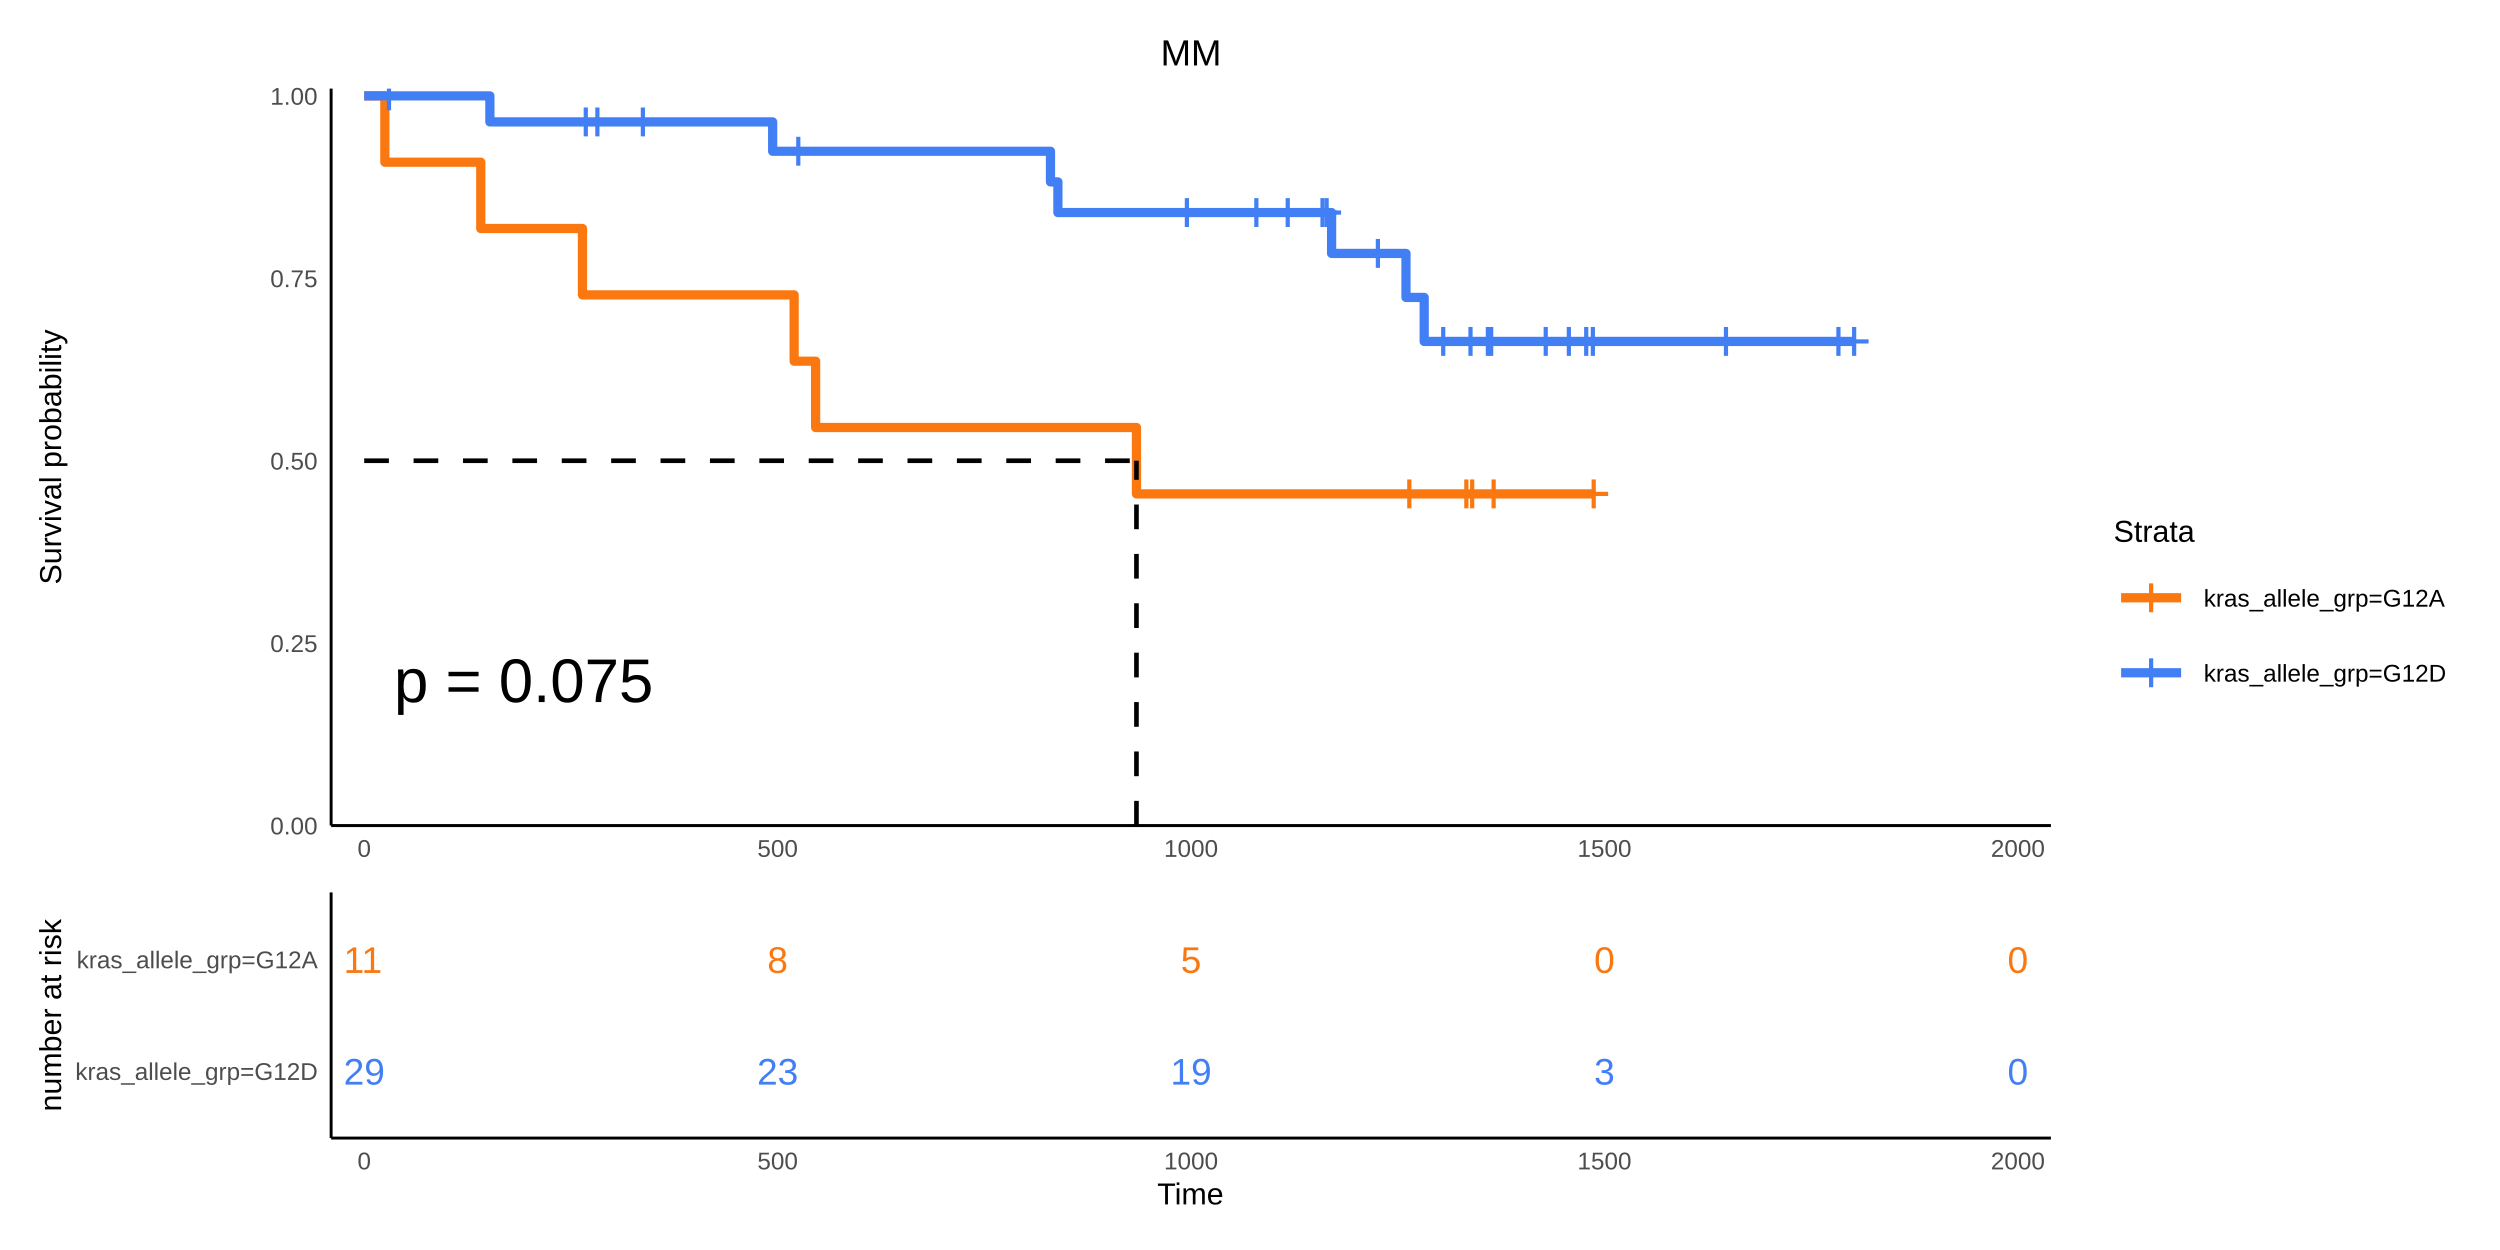
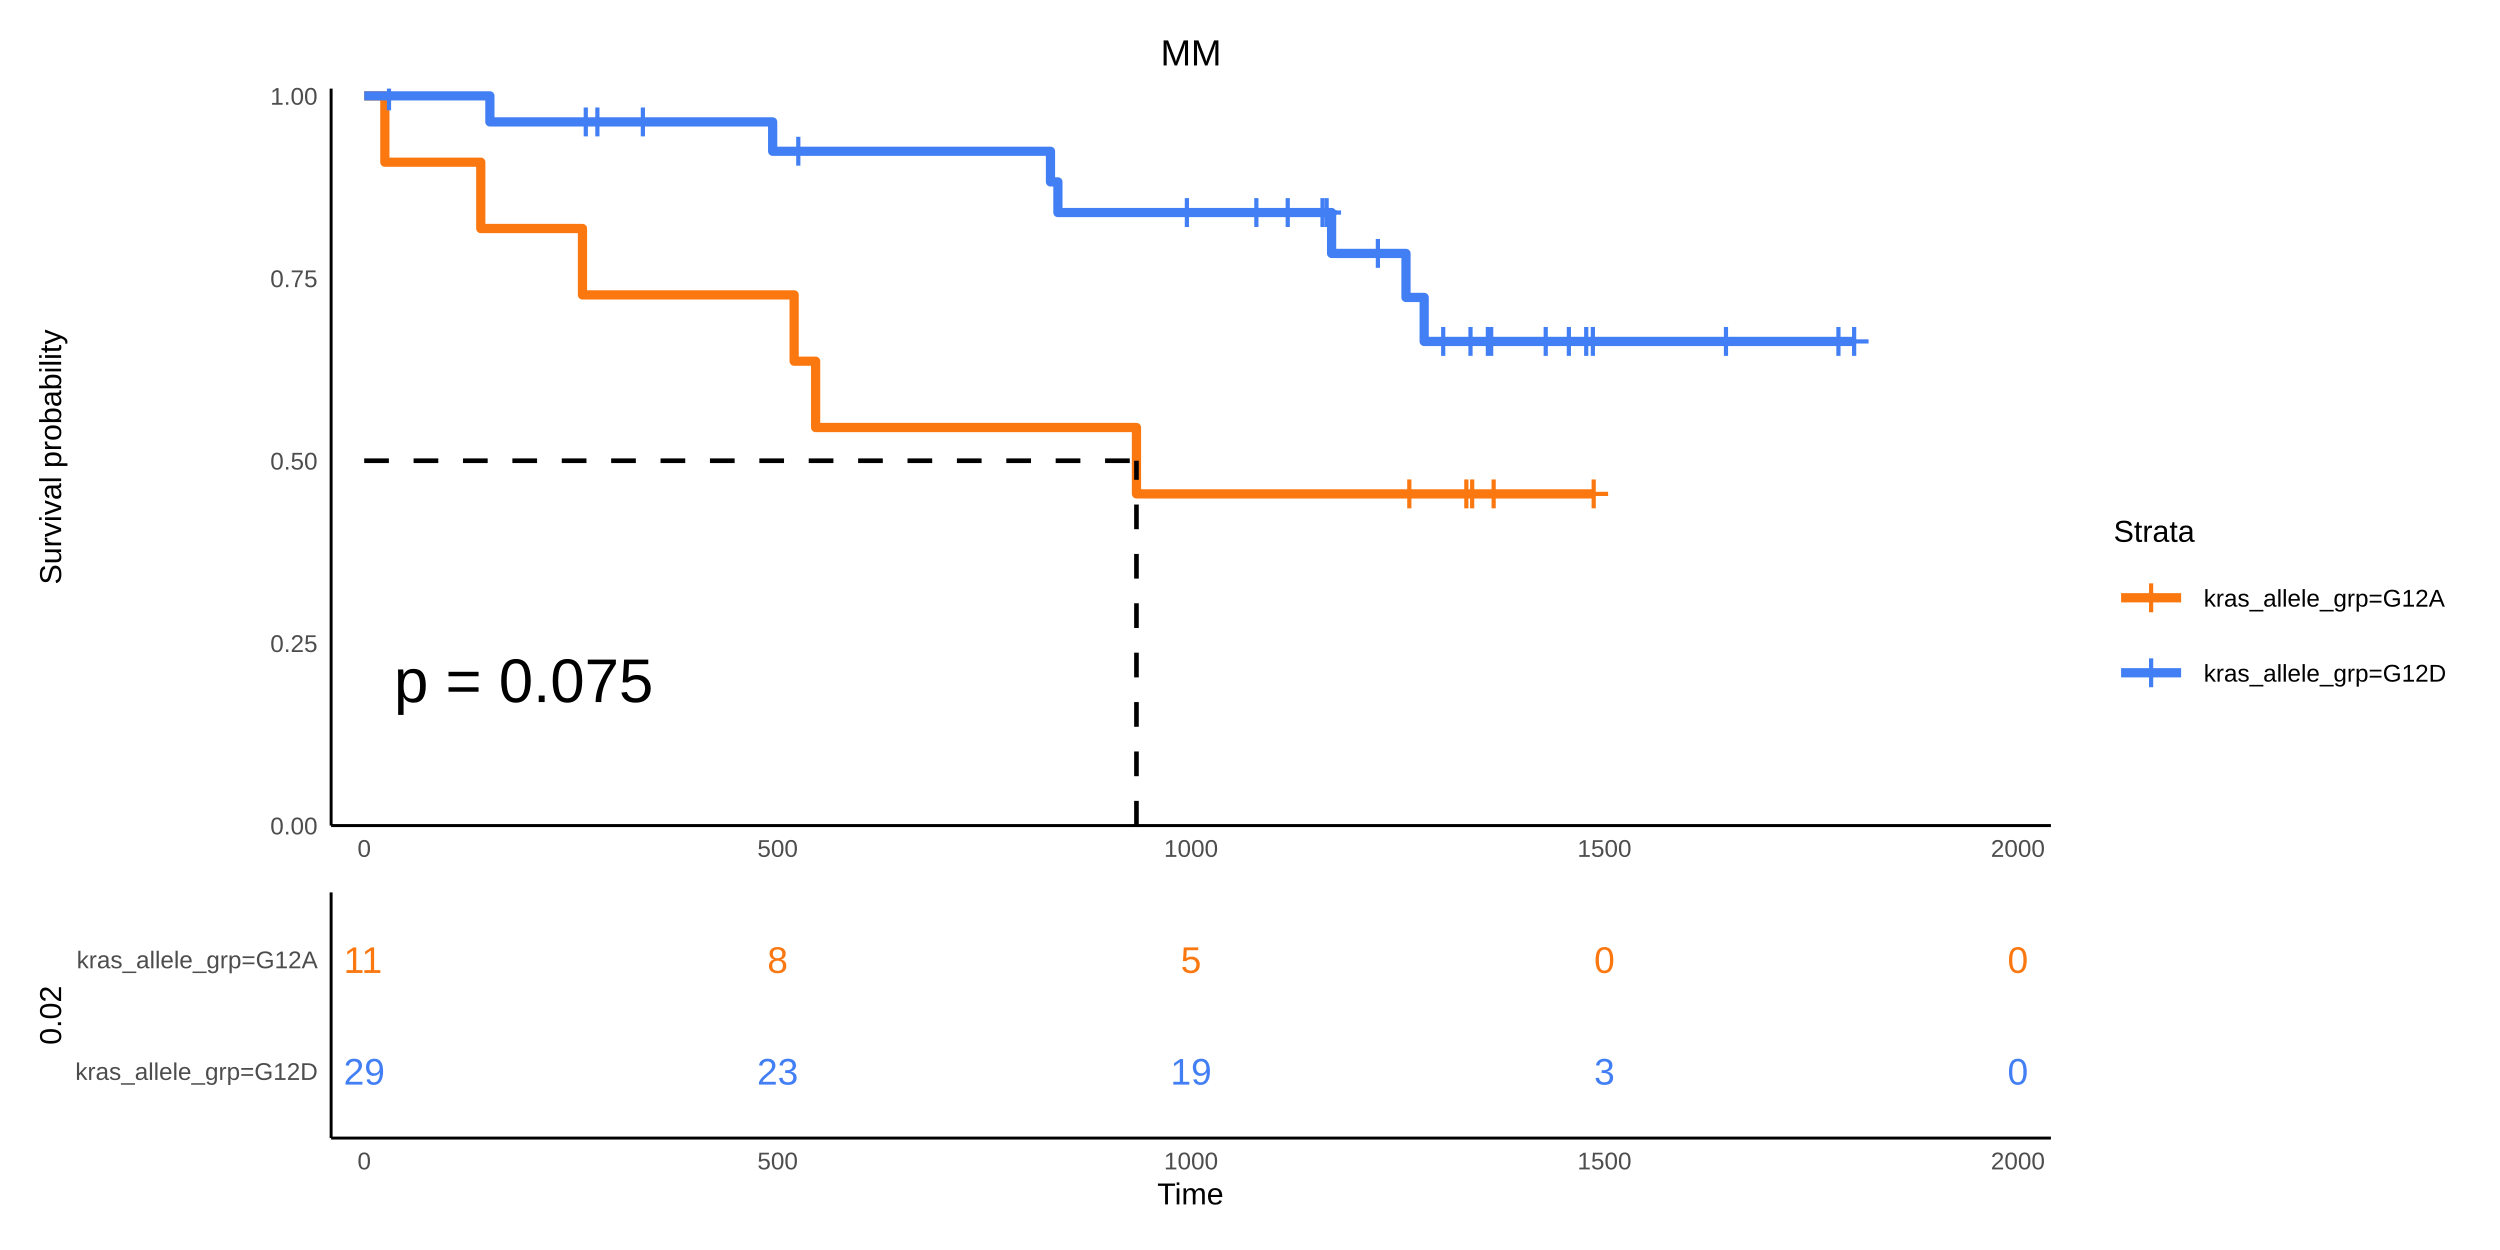
<svg xmlns="http://www.w3.org/2000/svg" viewBox="0 0 576.00 288.00">
  <defs>
    <style type="text/css">
    line, polyline, polygon, path, rect, circle {
      fill: none;
      stroke: #000000;
      stroke-linecap: round;
      stroke-linejoin: round;
      stroke-miterlimit: 10.00;
    }
  </style>
  </defs>
  <rect width="100%" height="100%" style="stroke: none; fill: #FFFFFF;" />
  <rect x="0.00" y="0.00" width="576.00" height="288.00" style="stroke-width: 1.07; stroke: #FFFFFF; fill: #FFFFFF;" />
  <defs>
    <clipPath id="cpNS40OHw1NzAuNTJ8MjAyLjEzfDUuNDg=">
      <rect x="5.48" y="5.48" width="565.04" height="196.65" />
    </clipPath>
  </defs>
  <rect x="5.48" y="5.48" width="565.04" height="196.65" style="stroke-width: 0.68; stroke: #FFFFFF; fill: #FFFFFF;" clip-path="url(#cpNS40OHw1NzAuNTJ8MjAyLjEzfDUuNDg=)" />
  <defs>
    <clipPath id="cpMC4wMHw1NzYuMDB8Mjg4LjAwfDAuMDA=">
      <rect x="0.00" y="0.00" width="576.00" height="288.00" />
    </clipPath>
  </defs>
  <defs>
    <clipPath id="cpNzYuMjl8NDcyLjUzfDE5MC4yMXwyMC40MQ==">
      <rect x="76.29" y="20.41" width="396.24" height="169.80" />
    </clipPath>
  </defs>
  <rect x="76.29" y="20.41" width="396.24" height="169.80" style="stroke-width: 0.68; stroke: none; fill: #FFFFFF;" clip-path="url(#cpNzYuMjl8NDcyLjUzfDE5MC4yMXwyMC40MQ==)" />
  <polyline points="83.91,22.09 88.67,22.09 88.67,37.37 110.77,37.37 110.77,52.65 134.20,52.65 134.20,67.94 182.97,67.94 182.97,83.22 187.92,83.22 187.92,98.50 261.84,98.50 261.84,113.79 324.70,113.79 324.70,113.79 337.85,113.79 337.85,113.79 339.18,113.79 339.18,113.79 344.13,113.79 344.13,113.79 367.18,113.79 367.18,113.79 " style="stroke-width: 2.13; stroke: #FB7810; stroke-linecap: butt;" clip-path="url(#cpNzYuMjl8NDcyLjUzfDE5MC4yMXwyMC40MQ==)" />
  <polyline points="83.91,22.09 89.63,22.09 89.63,22.09 112.87,22.09 112.87,28.09 134.97,28.09 134.97,28.09 137.63,28.09 137.63,28.09 148.11,28.09 148.11,28.09 178.02,28.09 178.02,34.85 183.92,34.85 183.92,34.85 242.03,34.85 242.03,41.91 243.74,41.91 243.74,48.97 273.46,48.97 273.46,48.97 289.46,48.97 289.46,48.97 296.70,48.97 296.70,48.97 304.70,48.97 304.70,48.97 305.65,48.97 305.65,48.97 306.80,48.97 306.80,58.39 317.46,58.39 317.46,58.39 323.94,58.39 323.94,68.53 328.13,68.53 328.13,78.67 332.51,78.67 332.51,78.67 338.80,78.67 338.80,78.67 342.80,78.67 342.80,78.67 343.56,78.67 343.56,78.67 356.14,78.67 356.14,78.67 361.47,78.67 361.47,78.67 365.47,78.67 365.47,78.67 366.99,78.67 366.99,78.67 397.66,78.67 397.66,78.67 423.57,78.67 423.57,78.67 427.19,78.67 427.19,78.67 " style="stroke-width: 2.13; stroke: #427FF5; stroke-linecap: butt;" clip-path="url(#cpNzYuMjl8NDcyLjUzfDE5MC4yMXwyMC40MQ==)" />
  <g clip-path="url(#cpNzYuMjl8NDcyLjUzfDE5MC4yMXwyMC40MQ==)">
    <text x="320.69" y="116.98" style="font-size: 13.75px; fill: #FB7810; font-family: Nimbus Sans L;" textLength="8.03px" lengthAdjust="spacingAndGlyphs">+</text>
  </g>
  <g clip-path="url(#cpNzYuMjl8NDcyLjUzfDE5MC4yMXwyMC40MQ==)">
    <text x="333.83" y="116.98" style="font-size: 13.75px; fill: #FB7810; font-family: Nimbus Sans L;" textLength="8.03px" lengthAdjust="spacingAndGlyphs">+</text>
  </g>
  <g clip-path="url(#cpNzYuMjl8NDcyLjUzfDE5MC4yMXwyMC40MQ==)">
    <text x="335.17" y="116.98" style="font-size: 13.75px; fill: #FB7810; font-family: Nimbus Sans L;" textLength="8.03px" lengthAdjust="spacingAndGlyphs">+</text>
  </g>
  <g clip-path="url(#cpNzYuMjl8NDcyLjUzfDE5MC4yMXwyMC40MQ==)">
    <text x="340.12" y="116.98" style="font-size: 13.75px; fill: #FB7810; font-family: Nimbus Sans L;" textLength="8.03px" lengthAdjust="spacingAndGlyphs">+</text>
  </g>
  <g clip-path="url(#cpNzYuMjl8NDcyLjUzfDE5MC4yMXwyMC40MQ==)">
    <text x="363.17" y="116.98" style="font-size: 13.75px; fill: #FB7810; font-family: Nimbus Sans L;" textLength="8.03px" lengthAdjust="spacingAndGlyphs">+</text>
  </g>
  <g clip-path="url(#cpNzYuMjl8NDcyLjUzfDE5MC4yMXwyMC40MQ==)">
    <text x="85.61" y="25.28" style="font-size: 13.75px; fill: #427FF5; font-family: Nimbus Sans L;" textLength="8.03px" lengthAdjust="spacingAndGlyphs">+</text>
  </g>
  <g clip-path="url(#cpNzYuMjl8NDcyLjUzfDE5MC4yMXwyMC40MQ==)">
    <text x="130.95" y="31.28" style="font-size: 13.75px; fill: #427FF5; font-family: Nimbus Sans L;" textLength="8.03px" lengthAdjust="spacingAndGlyphs">+</text>
  </g>
  <g clip-path="url(#cpNzYuMjl8NDcyLjUzfDE5MC4yMXwyMC40MQ==)">
    <text x="133.62" y="31.28" style="font-size: 13.75px; fill: #427FF5; font-family: Nimbus Sans L;" textLength="8.03px" lengthAdjust="spacingAndGlyphs">+</text>
  </g>
  <g clip-path="url(#cpNzYuMjl8NDcyLjUzfDE5MC4yMXwyMC40MQ==)">
    <text x="144.10" y="31.28" style="font-size: 13.75px; fill: #427FF5; font-family: Nimbus Sans L;" textLength="8.03px" lengthAdjust="spacingAndGlyphs">+</text>
  </g>
  <g clip-path="url(#cpNzYuMjl8NDcyLjUzfDE5MC4yMXwyMC40MQ==)">
    <text x="179.91" y="38.03" style="font-size: 13.75px; fill: #427FF5; font-family: Nimbus Sans L;" textLength="8.03px" lengthAdjust="spacingAndGlyphs">+</text>
  </g>
  <g clip-path="url(#cpNzYuMjl8NDcyLjUzfDE5MC4yMXwyMC40MQ==)">
    <text x="269.44" y="52.16" style="font-size: 13.75px; fill: #427FF5; font-family: Nimbus Sans L;" textLength="8.03px" lengthAdjust="spacingAndGlyphs">+</text>
  </g>
  <g clip-path="url(#cpNzYuMjl8NDcyLjUzfDE5MC4yMXwyMC40MQ==)">
    <text x="285.45" y="52.16" style="font-size: 13.75px; fill: #427FF5; font-family: Nimbus Sans L;" textLength="8.03px" lengthAdjust="spacingAndGlyphs">+</text>
  </g>
  <g clip-path="url(#cpNzYuMjl8NDcyLjUzfDE5MC4yMXwyMC40MQ==)">
    <text x="292.68" y="52.16" style="font-size: 13.75px; fill: #427FF5; font-family: Nimbus Sans L;" textLength="8.03px" lengthAdjust="spacingAndGlyphs">+</text>
  </g>
  <g clip-path="url(#cpNzYuMjl8NDcyLjUzfDE5MC4yMXwyMC40MQ==)">
    <text x="300.69" y="52.16" style="font-size: 13.75px; fill: #427FF5; font-family: Nimbus Sans L;" textLength="8.03px" lengthAdjust="spacingAndGlyphs">+</text>
  </g>
  <g clip-path="url(#cpNzYuMjl8NDcyLjUzfDE5MC4yMXwyMC40MQ==)">
    <text x="301.64" y="52.16" style="font-size: 13.75px; fill: #427FF5; font-family: Nimbus Sans L;" textLength="8.03px" lengthAdjust="spacingAndGlyphs">+</text>
  </g>
  <g clip-path="url(#cpNzYuMjl8NDcyLjUzfDE5MC4yMXwyMC40MQ==)">
    <text x="313.45" y="61.57" style="font-size: 13.75px; fill: #427FF5; font-family: Nimbus Sans L;" textLength="8.03px" lengthAdjust="spacingAndGlyphs">+</text>
  </g>
  <g clip-path="url(#cpNzYuMjl8NDcyLjUzfDE5MC4yMXwyMC40MQ==)">
    <text x="328.50" y="81.85" style="font-size: 13.75px; fill: #427FF5; font-family: Nimbus Sans L;" textLength="8.03px" lengthAdjust="spacingAndGlyphs">+</text>
  </g>
  <g clip-path="url(#cpNzYuMjl8NDcyLjUzfDE5MC4yMXwyMC40MQ==)">
    <text x="334.79" y="81.85" style="font-size: 13.75px; fill: #427FF5; font-family: Nimbus Sans L;" textLength="8.03px" lengthAdjust="spacingAndGlyphs">+</text>
  </g>
  <g clip-path="url(#cpNzYuMjl8NDcyLjUzfDE5MC4yMXwyMC40MQ==)">
    <text x="338.79" y="81.85" style="font-size: 13.75px; fill: #427FF5; font-family: Nimbus Sans L;" textLength="8.03px" lengthAdjust="spacingAndGlyphs">+</text>
  </g>
  <g clip-path="url(#cpNzYuMjl8NDcyLjUzfDE5MC4yMXwyMC40MQ==)">
    <text x="339.55" y="81.85" style="font-size: 13.75px; fill: #427FF5; font-family: Nimbus Sans L;" textLength="8.03px" lengthAdjust="spacingAndGlyphs">+</text>
  </g>
  <g clip-path="url(#cpNzYuMjl8NDcyLjUzfDE5MC4yMXwyMC40MQ==)">
    <text x="352.12" y="81.85" style="font-size: 13.75px; fill: #427FF5; font-family: Nimbus Sans L;" textLength="8.03px" lengthAdjust="spacingAndGlyphs">+</text>
  </g>
  <g clip-path="url(#cpNzYuMjl8NDcyLjUzfDE5MC4yMXwyMC40MQ==)">
    <text x="357.45" y="81.85" style="font-size: 13.75px; fill: #427FF5; font-family: Nimbus Sans L;" textLength="8.03px" lengthAdjust="spacingAndGlyphs">+</text>
  </g>
  <g clip-path="url(#cpNzYuMjl8NDcyLjUzfDE5MC4yMXwyMC40MQ==)">
    <text x="361.45" y="81.85" style="font-size: 13.75px; fill: #427FF5; font-family: Nimbus Sans L;" textLength="8.03px" lengthAdjust="spacingAndGlyphs">+</text>
  </g>
  <g clip-path="url(#cpNzYuMjl8NDcyLjUzfDE5MC4yMXwyMC40MQ==)">
    <text x="362.98" y="81.85" style="font-size: 13.75px; fill: #427FF5; font-family: Nimbus Sans L;" textLength="8.03px" lengthAdjust="spacingAndGlyphs">+</text>
  </g>
  <g clip-path="url(#cpNzYuMjl8NDcyLjUzfDE5MC4yMXwyMC40MQ==)">
    <text x="393.65" y="81.85" style="font-size: 13.75px; fill: #427FF5; font-family: Nimbus Sans L;" textLength="8.03px" lengthAdjust="spacingAndGlyphs">+</text>
  </g>
  <g clip-path="url(#cpNzYuMjl8NDcyLjUzfDE5MC4yMXwyMC40MQ==)">
    <text x="419.56" y="81.85" style="font-size: 13.75px; fill: #427FF5; font-family: Nimbus Sans L;" textLength="8.03px" lengthAdjust="spacingAndGlyphs">+</text>
  </g>
  <g clip-path="url(#cpNzYuMjl8NDcyLjUzfDE5MC4yMXwyMC40MQ==)">
    <text x="423.18" y="81.85" style="font-size: 13.75px; fill: #427FF5; font-family: Nimbus Sans L;" textLength="8.03px" lengthAdjust="spacingAndGlyphs">+</text>
  </g>
  <g clip-path="url(#cpNzYuMjl8NDcyLjUzfDE5MC4yMXwyMC40MQ==)">
    <text x="90.78" y="161.76" style="font-size: 14.23px; font-family: arial;" textLength="59.69px" lengthAdjust="spacingAndGlyphs">p = 0.075</text>
  </g>
  <line x1="83.91" y1="106.15" x2="261.84" y2="106.15" style="stroke-width: 1.07; stroke-dasharray: 5.69,5.69; stroke-linecap: butt;" clip-path="url(#cpNzYuMjl8NDcyLjUzfDE5MC4yMXwyMC40MQ==)" />
  <line x1="261.84" y1="190.21" x2="261.84" y2="106.15" style="stroke-width: 1.07; stroke-dasharray: 5.69,5.69; stroke-linecap: butt;" clip-path="url(#cpNzYuMjl8NDcyLjUzfDE5MC4yMXwyMC40MQ==)" />
  <defs>
    <clipPath id="cpMC4wMHw1NzYuMDB8Mjg4LjAwfDAuMDA=">
      <rect x="0.00" y="0.00" width="576.00" height="288.00" />
    </clipPath>
  </defs>
  <polyline points="76.29,190.21 76.29,20.41 " style="stroke-width: 0.68; stroke-linecap: butt;" clip-path="url(#cpMC4wMHw1NzYuMDB8Mjg4LjAwfDAuMDA=)" />
  <g clip-path="url(#cpMC4wMHw1NzYuMDB8Mjg4LjAwfDAuMDA=)">
    <text x="62.27" y="192.24" style="font-size: 5.60px; fill: #4D4D4D; font-family: arial;" textLength="10.89px" lengthAdjust="spacingAndGlyphs">0.00</text>
  </g>
  <g clip-path="url(#cpMC4wMHw1NzYuMDB8Mjg4LjAwfDAuMDA=)">
    <text x="62.27" y="150.22" style="font-size: 5.60px; fill: #4D4D4D; font-family: arial;" textLength="10.89px" lengthAdjust="spacingAndGlyphs">0.25</text>
  </g>
  <g clip-path="url(#cpMC4wMHw1NzYuMDB8Mjg4LjAwfDAuMDA=)">
    <text x="62.27" y="108.19" style="font-size: 5.60px; fill: #4D4D4D; font-family: arial;" textLength="10.89px" lengthAdjust="spacingAndGlyphs">0.50</text>
  </g>
  <g clip-path="url(#cpMC4wMHw1NzYuMDB8Mjg4LjAwfDAuMDA=)">
    <text x="62.27" y="66.16" style="font-size: 5.60px; fill: #4D4D4D; font-family: arial;" textLength="10.89px" lengthAdjust="spacingAndGlyphs">0.75</text>
  </g>
  <g clip-path="url(#cpMC4wMHw1NzYuMDB8Mjg4LjAwfDAuMDA=)">
    <text x="62.27" y="24.13" style="font-size: 5.60px; fill: #4D4D4D; font-family: arial;" textLength="10.89px" lengthAdjust="spacingAndGlyphs">1.00</text>
  </g>
  <polyline points="76.29,190.21 472.53,190.21 " style="stroke-width: 0.68; stroke-linecap: butt;" clip-path="url(#cpMC4wMHw1NzYuMDB8Mjg4LjAwfDAuMDA=)" />
  <g clip-path="url(#cpMC4wMHw1NzYuMDB8Mjg4LjAwfDAuMDA=)">
    <text x="82.36" y="197.42" style="font-size: 5.60px; fill: #4D4D4D; font-family: arial;" textLength="3.11px" lengthAdjust="spacingAndGlyphs">0</text>
  </g>
  <g clip-path="url(#cpMC4wMHw1NzYuMDB8Mjg4LjAwfDAuMDA=)">
    <text x="174.50" y="197.42" style="font-size: 5.60px; fill: #4D4D4D; font-family: arial;" textLength="9.33px" lengthAdjust="spacingAndGlyphs">500</text>
  </g>
  <g clip-path="url(#cpMC4wMHw1NzYuMDB8Mjg4LjAwfDAuMDA=)">
    <text x="268.19" y="197.42" style="font-size: 5.60px; fill: #4D4D4D; font-family: arial;" textLength="12.44px" lengthAdjust="spacingAndGlyphs">1000</text>
  </g>
  <g clip-path="url(#cpMC4wMHw1NzYuMDB8Mjg4LjAwfDAuMDA=)">
    <text x="363.44" y="197.42" style="font-size: 5.60px; fill: #4D4D4D; font-family: arial;" textLength="12.44px" lengthAdjust="spacingAndGlyphs">1500</text>
  </g>
  <g clip-path="url(#cpMC4wMHw1NzYuMDB8Mjg4LjAwfDAuMDA=)">
    <text x="458.69" y="197.42" style="font-size: 5.60px; fill: #4D4D4D; font-family: arial;" textLength="12.44px" lengthAdjust="spacingAndGlyphs">2000</text>
  </g>
  <g clip-path="url(#cpMC4wMHw1NzYuMDB8Mjg4LjAwfDAuMDA=)">
    <text transform="translate(14.08,134.67) rotate(-90)" style="font-size: 7.00px; font-family: arial;" textLength="58.74px" lengthAdjust="spacingAndGlyphs">Survival probability</text>
  </g>
  <g clip-path="url(#cpMC4wMHw1NzYuMDB8Mjg4LjAwfDAuMDA=)">
    <text x="267.41" y="15.09" style="font-size: 8.40px; font-family: arial;" textLength="14.00px" lengthAdjust="spacingAndGlyphs">MM</text>
  </g>
  <defs>
    <clipPath id="cpNS40OHw1NzAuNTJ8MjgyLjUyfDIwMi4xMw==">
      <rect x="5.48" y="202.13" width="565.04" height="80.39" />
    </clipPath>
  </defs>
  <rect x="5.48" y="202.13" width="565.04" height="80.39" style="stroke-width: 0.68; stroke: #FFFFFF; fill: #FFFFFF;" clip-path="url(#cpNS40OHw1NzAuNTJ8MjgyLjUyfDIwMi4xMw==)" />
  <defs>
    <clipPath id="cpMC4wMHw1NzYuMDB8Mjg4LjAwfDAuMDA=">
      <rect x="0.00" y="0.00" width="576.00" height="288.00" />
    </clipPath>
  </defs>
  <defs>
    <clipPath id="cpNzYuMjl8NDcyLjUzfDI2Mi4yMXwyMDUuNjE=">
      <rect x="76.29" y="205.61" width="396.24" height="56.60" />
    </clipPath>
  </defs>
  <rect x="76.29" y="205.61" width="396.24" height="56.60" style="stroke-width: 0.68; stroke: none; fill: #FFFFFF;" clip-path="url(#cpNzYuMjl8NDcyLjUzfDI2Mi4yMXwyMDUuNjE=)" />
  <g clip-path="url(#cpNzYuMjl8NDcyLjUzfDI2Mi4yMXwyMDUuNjE=)">
    <text x="79.17" y="224.16" style="font-size: 8.54px; fill: #FB7810; font-family: arial;" textLength="9.49px" lengthAdjust="spacingAndGlyphs">11</text>
  </g>
  <g clip-path="url(#cpNzYuMjl8NDcyLjUzfDI2Mi4yMXwyMDUuNjE=)">
    <text x="176.79" y="224.16" style="font-size: 8.54px; fill: #FB7810; font-family: arial;" textLength="4.74px" lengthAdjust="spacingAndGlyphs">8</text>
  </g>
  <g clip-path="url(#cpNzYuMjl8NDcyLjUzfDI2Mi4yMXwyMDUuNjE=)">
    <text x="272.04" y="224.16" style="font-size: 8.54px; fill: #FB7810; font-family: arial;" textLength="4.74px" lengthAdjust="spacingAndGlyphs">5</text>
  </g>
  <g clip-path="url(#cpNzYuMjl8NDcyLjUzfDI2Mi4yMXwyMDUuNjE=)">
    <text x="367.29" y="224.16" style="font-size: 8.54px; fill: #FB7810; font-family: arial;" textLength="4.74px" lengthAdjust="spacingAndGlyphs">0</text>
  </g>
  <g clip-path="url(#cpNzYuMjl8NDcyLjUzfDI2Mi4yMXwyMDUuNjE=)">
    <text x="462.54" y="224.16" style="font-size: 8.54px; fill: #FB7810; font-family: arial;" textLength="4.74px" lengthAdjust="spacingAndGlyphs">0</text>
  </g>
  <g clip-path="url(#cpNzYuMjl8NDcyLjUzfDI2Mi4yMXwyMDUuNjE=)">
    <text x="79.17" y="249.89" style="font-size: 8.54px; fill: #427FF5; font-family: arial;" textLength="9.49px" lengthAdjust="spacingAndGlyphs">29</text>
  </g>
  <g clip-path="url(#cpNzYuMjl8NDcyLjUzfDI2Mi4yMXwyMDUuNjE=)">
    <text x="174.42" y="249.89" style="font-size: 8.54px; fill: #427FF5; font-family: arial;" textLength="9.49px" lengthAdjust="spacingAndGlyphs">23</text>
  </g>
  <g clip-path="url(#cpNzYuMjl8NDcyLjUzfDI2Mi4yMXwyMDUuNjE=)">
    <text x="269.67" y="249.89" style="font-size: 8.54px; fill: #427FF5; font-family: arial;" textLength="9.49px" lengthAdjust="spacingAndGlyphs">19</text>
  </g>
  <g clip-path="url(#cpNzYuMjl8NDcyLjUzfDI2Mi4yMXwyMDUuNjE=)">
    <text x="367.29" y="249.89" style="font-size: 8.54px; fill: #427FF5; font-family: arial;" textLength="4.74px" lengthAdjust="spacingAndGlyphs">3</text>
  </g>
  <g clip-path="url(#cpNzYuMjl8NDcyLjUzfDI2Mi4yMXwyMDUuNjE=)">
    <text x="462.54" y="249.89" style="font-size: 8.54px; fill: #427FF5; font-family: arial;" textLength="4.74px" lengthAdjust="spacingAndGlyphs">0</text>
  </g>
  <defs>
    <clipPath id="cpMC4wMHw1NzYuMDB8Mjg4LjAwfDAuMDA=">
      <rect x="0.00" y="0.00" width="576.00" height="288.00" />
    </clipPath>
  </defs>
  <polyline points="76.29,262.21 76.29,205.61 " style="stroke-width: 0.68; stroke-linecap: butt;" clip-path="url(#cpMC4wMHw1NzYuMDB8Mjg4LjAwfDAuMDA=)" />
  <g clip-path="url(#cpMC4wMHw1NzYuMDB8Mjg4LjAwfDAuMDA=)">
    <text x="17.35" y="248.82" style="font-size: 5.60px; fill: #4D4D4D; font-family: arial;" textLength="55.80px" lengthAdjust="spacingAndGlyphs">kras_allele_grp=G12D</text>
  </g>
  <g clip-path="url(#cpMC4wMHw1NzYuMDB8Mjg4LjAwfDAuMDA=)">
    <text x="17.66" y="223.09" style="font-size: 5.60px; fill: #4D4D4D; font-family: arial;" textLength="55.50px" lengthAdjust="spacingAndGlyphs">kras_allele_grp=G12A</text>
  </g>
  <polyline points="76.29,262.21 472.53,262.21 " style="stroke-width: 0.68; stroke-linecap: butt;" clip-path="url(#cpMC4wMHw1NzYuMDB8Mjg4LjAwfDAuMDA=)" />
  <g clip-path="url(#cpMC4wMHw1NzYuMDB8Mjg4LjAwfDAuMDA=)">
    <text x="82.36" y="269.43" style="font-size: 5.60px; fill: #4D4D4D; font-family: arial;" textLength="3.11px" lengthAdjust="spacingAndGlyphs">0</text>
  </g>
  <g clip-path="url(#cpMC4wMHw1NzYuMDB8Mjg4LjAwfDAuMDA=)">
    <text x="174.50" y="269.43" style="font-size: 5.60px; fill: #4D4D4D; font-family: arial;" textLength="9.33px" lengthAdjust="spacingAndGlyphs">500</text>
  </g>
  <g clip-path="url(#cpMC4wMHw1NzYuMDB8Mjg4LjAwfDAuMDA=)">
    <text x="268.19" y="269.43" style="font-size: 5.60px; fill: #4D4D4D; font-family: arial;" textLength="12.44px" lengthAdjust="spacingAndGlyphs">1000</text>
  </g>
  <g clip-path="url(#cpMC4wMHw1NzYuMDB8Mjg4LjAwfDAuMDA=)">
    <text x="363.44" y="269.43" style="font-size: 5.60px; fill: #4D4D4D; font-family: arial;" textLength="12.44px" lengthAdjust="spacingAndGlyphs">1500</text>
  </g>
  <g clip-path="url(#cpMC4wMHw1NzYuMDB8Mjg4LjAwfDAuMDA=)">
    <text x="458.69" y="269.43" style="font-size: 5.60px; fill: #4D4D4D; font-family: arial;" textLength="12.44px" lengthAdjust="spacingAndGlyphs">2000</text>
  </g>
  <g clip-path="url(#cpMC4wMHw1NzYuMDB8Mjg4LjAwfDAuMDA=)">
    <text x="266.63" y="277.50" style="font-size: 7.00px; font-family: arial;" textLength="15.55px" lengthAdjust="spacingAndGlyphs">Time</text>
  </g>
  <g clip-path="url(#cpMC4wMHw1NzYuMDB8Mjg4LjAwfDAuMDA=)">
-     <text transform="translate(14.08,256.09) rotate(-90)" style="font-size: 7.00px; font-family: arial;" textLength="44.34px" lengthAdjust="spacingAndGlyphs">number at risk</text>
+     <text transform="translate(14.08,240.73) rotate(-90)" style="font-size: 7.00px; font-family: arial;" textLength="13.62px" lengthAdjust="spacingAndGlyphs">0.02</text>
  </g>
  <defs>
    <clipPath id="cpNDgzLjQ5fDU2Ny4wM3wxNjcuMTR8MTE1LjQ4">
      <rect x="483.49" y="115.48" width="83.54" height="51.66" />
    </clipPath>
  </defs>
  <defs>
    <clipPath id="cpMC4wMHw1NzYuMDB8Mjg4LjAwfDAuMDA=">
      <rect x="0.00" y="0.00" width="576.00" height="288.00" />
    </clipPath>
  </defs>
  <rect x="483.49" y="115.48" width="83.54" height="51.66" style="stroke-width: 0.68; stroke: none; fill: #FFFFFF;" clip-path="url(#cpMC4wMHw1NzYuMDB8Mjg4LjAwfDAuMDA=)" />
  <defs>
    <clipPath id="cpNDgzLjQ5fDU2Ny4wM3wxNjcuMTR8MTE1LjQ4">
      <rect x="483.49" y="115.48" width="83.54" height="51.66" />
    </clipPath>
  </defs>
  <defs>
    <clipPath id="cpMC4wMHw1NzYuMDB8Mjg4LjAwfDAuMDA=">
      <rect x="0.00" y="0.00" width="576.00" height="288.00" />
    </clipPath>
  </defs>
  <g clip-path="url(#cpMC4wMHw1NzYuMDB8Mjg4LjAwfDAuMDA=)">
    <text x="486.98" y="124.84" style="font-size: 7.00px; font-family: arial;" textLength="18.68px" lengthAdjust="spacingAndGlyphs">Strata</text>
  </g>
  <defs>
    <clipPath id="cpNDgzLjQ5fDU2Ny4wM3wxNjcuMTR8MTE1LjQ4">
      <rect x="483.49" y="115.48" width="83.54" height="51.66" />
    </clipPath>
  </defs>
  <defs>
    <clipPath id="cpMC4wMHw1NzYuMDB8Mjg4LjAwfDAuMDA=">
      <rect x="0.00" y="0.00" width="576.00" height="288.00" />
    </clipPath>
  </defs>
  <defs>
    <clipPath id="cpNDgzLjQ5fDU2Ny4wM3wxNjcuMTR8MTE1LjQ4">
      <rect x="483.49" y="115.48" width="83.54" height="51.66" />
    </clipPath>
  </defs>
  <defs>
    <clipPath id="cpMC4wMHw1NzYuMDB8Mjg4LjAwfDAuMDA=">
      <rect x="0.00" y="0.00" width="576.00" height="288.00" />
    </clipPath>
  </defs>
  <line x1="488.70" y1="137.73" x2="502.53" y2="137.73" style="stroke-width: 2.13; stroke: #FB7810; stroke-linecap: butt;" clip-path="url(#cpMC4wMHw1NzYuMDB8Mjg4LjAwfDAuMDA=)" />
  <defs>
    <clipPath id="cpNDgzLjQ5fDU2Ny4wM3wxNjcuMTR8MTE1LjQ4">
      <rect x="483.49" y="115.48" width="83.54" height="51.66" />
    </clipPath>
  </defs>
  <defs>
    <clipPath id="cpMC4wMHw1NzYuMDB8Mjg4LjAwfDAuMDA=">
      <rect x="0.00" y="0.00" width="576.00" height="288.00" />
    </clipPath>
  </defs>
  <g clip-path="url(#cpMC4wMHw1NzYuMDB8Mjg4LjAwfDAuMDA=)">
    <text x="491.60" y="140.92" style="font-size: 13.75px; fill: #FB7810; font-family: Nimbus Sans L;" textLength="8.03px" lengthAdjust="spacingAndGlyphs">+</text>
  </g>
  <defs>
    <clipPath id="cpNDgzLjQ5fDU2Ny4wM3wxNjcuMTR8MTE1LjQ4">
      <rect x="483.49" y="115.48" width="83.54" height="51.66" />
    </clipPath>
  </defs>
  <defs>
    <clipPath id="cpMC4wMHw1NzYuMDB8Mjg4LjAwfDAuMDA=">
      <rect x="0.00" y="0.00" width="576.00" height="288.00" />
    </clipPath>
  </defs>
  <defs>
    <clipPath id="cpNDgzLjQ5fDU2Ny4wM3wxNjcuMTR8MTE1LjQ4">
      <rect x="483.49" y="115.48" width="83.54" height="51.66" />
    </clipPath>
  </defs>
  <defs>
    <clipPath id="cpMC4wMHw1NzYuMDB8Mjg4LjAwfDAuMDA=">
      <rect x="0.00" y="0.00" width="576.00" height="288.00" />
    </clipPath>
  </defs>
  <line x1="488.70" y1="155.01" x2="502.53" y2="155.01" style="stroke-width: 2.13; stroke: #427FF5; stroke-linecap: butt;" clip-path="url(#cpMC4wMHw1NzYuMDB8Mjg4LjAwfDAuMDA=)" />
  <defs>
    <clipPath id="cpNDgzLjQ5fDU2Ny4wM3wxNjcuMTR8MTE1LjQ4">
      <rect x="483.49" y="115.48" width="83.54" height="51.66" />
    </clipPath>
  </defs>
  <defs>
    <clipPath id="cpMC4wMHw1NzYuMDB8Mjg4LjAwfDAuMDA=">
      <rect x="0.00" y="0.00" width="576.00" height="288.00" />
    </clipPath>
  </defs>
  <g clip-path="url(#cpMC4wMHw1NzYuMDB8Mjg4LjAwfDAuMDA=)">
    <text x="491.60" y="158.20" style="font-size: 13.75px; fill: #427FF5; font-family: Nimbus Sans L;" textLength="8.03px" lengthAdjust="spacingAndGlyphs">+</text>
  </g>
  <defs>
    <clipPath id="cpNDgzLjQ5fDU2Ny4wM3wxNjcuMTR8MTE1LjQ4">
      <rect x="483.49" y="115.48" width="83.54" height="51.66" />
    </clipPath>
  </defs>
  <defs>
    <clipPath id="cpMC4wMHw1NzYuMDB8Mjg4LjAwfDAuMDA=">
      <rect x="0.00" y="0.00" width="576.00" height="288.00" />
    </clipPath>
  </defs>
  <g clip-path="url(#cpMC4wMHw1NzYuMDB8Mjg4LjAwfDAuMDA=)">
    <text x="507.74" y="139.77" style="font-size: 5.60px; font-family: arial;" textLength="55.50px" lengthAdjust="spacingAndGlyphs">kras_allele_grp=G12A</text>
  </g>
  <defs>
    <clipPath id="cpNDgzLjQ5fDU2Ny4wM3wxNjcuMTR8MTE1LjQ4">
      <rect x="483.49" y="115.48" width="83.54" height="51.66" />
    </clipPath>
  </defs>
  <defs>
    <clipPath id="cpMC4wMHw1NzYuMDB8Mjg4LjAwfDAuMDA=">
      <rect x="0.00" y="0.00" width="576.00" height="288.00" />
    </clipPath>
  </defs>
  <g clip-path="url(#cpMC4wMHw1NzYuMDB8Mjg4LjAwfDAuMDA=)">
    <text x="507.74" y="157.05" style="font-size: 5.60px; font-family: arial;" textLength="55.80px" lengthAdjust="spacingAndGlyphs">kras_allele_grp=G12D</text>
  </g>
  <defs>
    <clipPath id="cpNDgzLjQ5fDU2Ny4wM3wxNjcuMTR8MTE1LjQ4">
      <rect x="483.49" y="115.48" width="83.54" height="51.66" />
    </clipPath>
  </defs>
  <defs>
    <clipPath id="cpMC4wMHw1NzYuMDB8Mjg4LjAwfDAuMDA=">
      <rect x="0.00" y="0.00" width="576.00" height="288.00" />
    </clipPath>
  </defs>
</svg>
